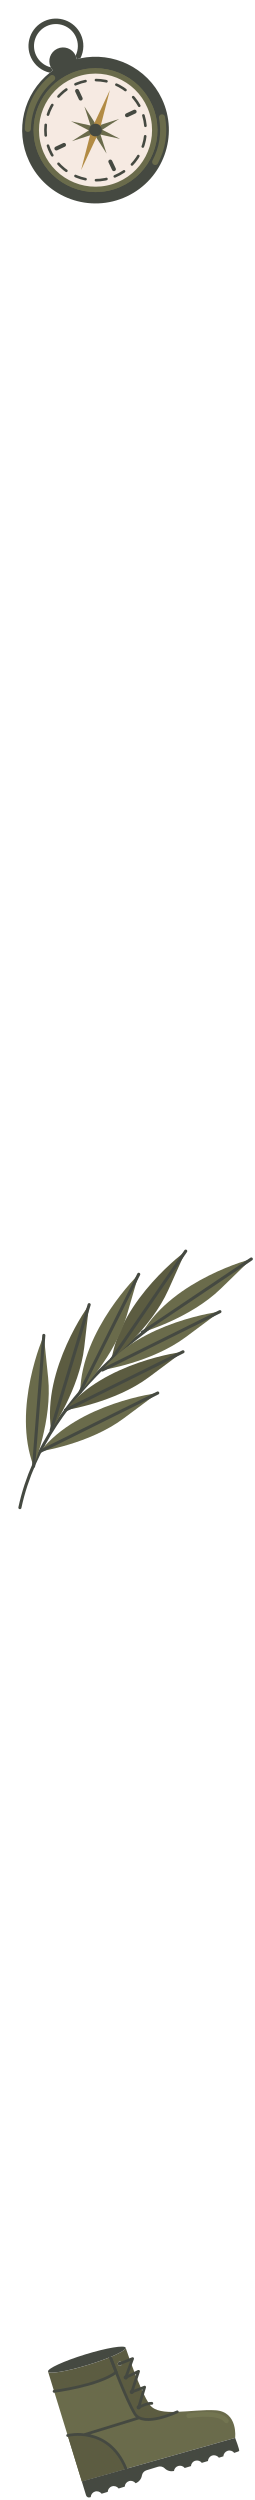
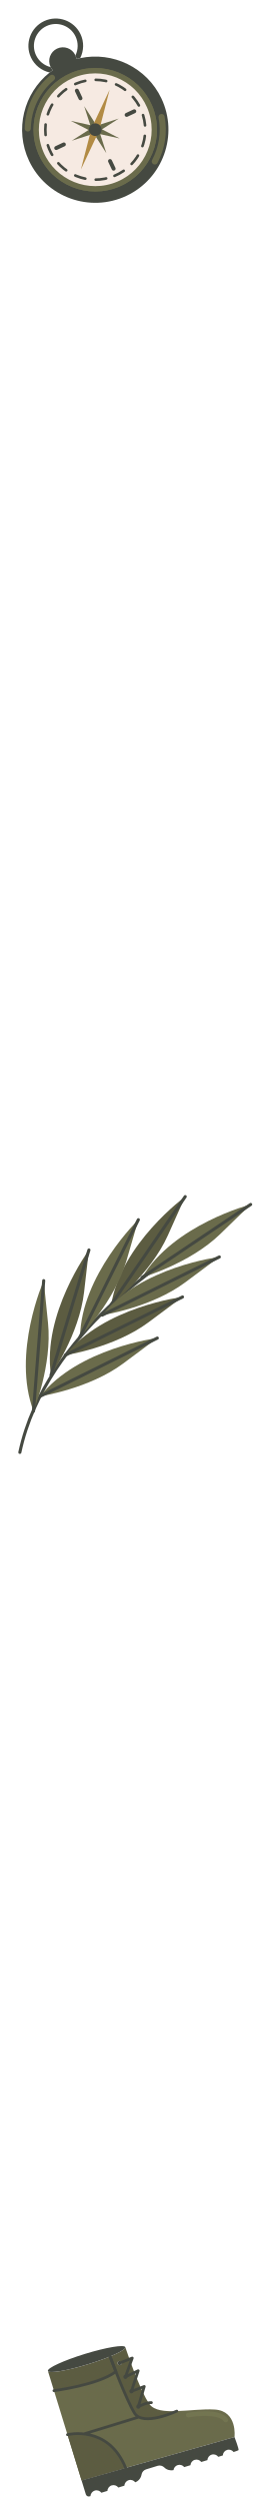
- <svg xmlns="http://www.w3.org/2000/svg" width="115" height="1131" viewBox="0 0 115 1131" fill="none">
-   <path d="M80.397 592.065S20.81 626.542 9 682.054" stroke="#454941" stroke-width="1.4" stroke-linecap="round" stroke-linejoin="round" />
-   <path d="M64.422 602.695s21.628-6.242 35.452-19.687l13.825-13.446s-34.905 9.028-49.273 33.133h-.004Z" fill="#6A6B4B" />
-   <path d="m64.422 602.695 49.277-33.133" stroke="#454941" stroke-width="1.4" stroke-linecap="round" stroke-linejoin="round" />
-   <path d="M50.462 614.988s17.796-13.787 25.675-31.387L84.019 566s-29.101 21.279-33.557 48.988Z" fill="#5C5C41" />
-   <path d="M50.462 614.988 84.02 566" stroke="#454941" stroke-width="1.4" stroke-linecap="round" stroke-linejoin="round" />
-   <path d="M46.315 619.796s22.258-3.363 37.72-14.89l15.46-11.524s-35.783 4.392-53.18 26.414Z" fill="#6A6B4B" />
-   <path d="m46.315 619.796 53.18-26.414" stroke="#454941" stroke-width="1.4" stroke-linecap="round" stroke-linejoin="round" />
-   <path d="M29.615 637.953s22.259-3.364 37.72-14.891l15.46-11.523s-35.782 4.391-53.18 26.414Z" fill="#5C5C41" />
-   <path d="m29.615 637.953 53.177-26.414" stroke="#454941" stroke-width="1.4" stroke-linecap="round" stroke-linejoin="round" />
-   <path d="M18.181 656.608s22.26-3.363 37.72-14.891l15.461-11.523s-35.783 4.392-53.18 26.414Z" fill="#6A6B4B" />
-   <path d="m18.181 656.608 53.181-26.414" stroke="#454941" stroke-width="1.4" stroke-linecap="round" stroke-linejoin="round" />
-   <path d="M36.296 629.635S52.012 613.52 57.388 595l5.371-18.52s-25.881 25.097-26.463 53.155Z" fill="#6A6B4B" />
-   <path d="M36.296 629.635 62.76 576.48" stroke="#454941" stroke-width="1.4" stroke-linecap="round" stroke-linejoin="round" />
-   <path d="M23.132 647.055s12.804-18.516 15.003-37.675l2.2-19.158s-21.324 29.072-17.207 56.829l.004.004Z" fill="#5C5C41" />
-   <path d="m23.132 647.055 17.207-56.833" stroke="#454941" stroke-width="1.4" stroke-linecap="round" stroke-linejoin="round" />
-   <path d="M15.201 663.327s8.536-20.829 6.58-40.013l-1.956-19.185s-14.594 32.968-4.62 59.198H15.2Z" fill="#6A6B4B" />
-   <path d="m15.2 663.327 4.622-59.198" stroke="#454941" stroke-width="1.4" stroke-linecap="round" stroke-linejoin="round" />
-   <path d="m106.376 1102.91-49.373 14L37 1122.58l-12.523-40.74s20.072-2.56 28.083-8.64c2.424 6.14 6.069 14.96 8.45 18.84.488.8 1.157 1.37 1.977 1.78 5.335 2.67 16.454-2.35 17.166-2.7l.036-.01c5.613-.17 12.01-1.03 17.237-.7 10.39.62 8.95 12.49 8.95 12.49l.001.01Z" fill="#6A6B4B" />
-   <path d="m57.003 1116.91-20.005 5.67-6.381-20.77s18.409-4.66 26.385 15.09l.001.01Zm23.149-25.79c-.713.34-11.829 5.37-17.166 2.7-.819-.41-1.492-.97-1.976-1.78-2.387-3.88-6.032-12.7-8.45-18.84-8.012 6.08-28.084 8.64-28.084 8.64l-2.747-8.94c.475 1.29 8.598-.1 18.282-3.08 9.683-2.97 17.226-6.42 16.83-7.71 0 0 .746 2.23 1.887 5.42.17.49.343.99.54 1.5.513 1.42 1.115 2.98 1.708 4.59.254.63.516 1.29.78 1.95l.005.01c.677 1.68 1.387 3.35 2.096 4.95.278.65.573 1.27.858 1.88.922 1.96 1.83 3.69 2.656 4.95.174.25.322.46.484.67 2.122 2.83 6.834 3.29 12.305 3.1l-.008-.01Zm-25.651-20.9c.51-.16.78-.69.629-1.19l-.023-.07a.928.928 0 0 0-1.164-.55.933.933 0 0 0-.611 1.18c.157.51.677.78 1.169.63Z" fill="#5C5C41" />
-   <path d="M50.055 1066.74s7.128 19.05 10.96 25.3c3.83 6.25 19.177-.92 19.177-.92m-49.58 10.69s18.417-4.66 26.387 15.1m5.983-23.1-24.94 7.67" stroke="#454941" stroke-width="1.27" stroke-linecap="round" stroke-linejoin="round" />
-   <path d="M55.136 1069.03a.941.941 0 0 1-.63 1.18.94.94 0 0 1-1.186-.62.947.947 0 0 1 .629-1.19.947.947 0 0 1 1.187.63Zm2.666 6.26a.956.956 0 0 1-.629 1.19.954.954 0 0 1-1.187-.63.947.947 0 0 1 .63-1.19.955.955 0 0 1 1.186.63Zm2.722 6.57a.941.941 0 0 1-.629 1.18.94.94 0 0 1-1.186-.62.947.947 0 0 1 .628-1.19.946.946 0 0 1 1.187.63Zm3.126 6.95a.956.956 0 0 1-.628 1.19.955.955 0 0 1-1.187-.63.955.955 0 0 1 .629-1.19.954.954 0 0 1 1.186.63Zm-6.81-26.7c.397 1.29-7.131 4.73-16.83 7.71-9.698 2.99-17.804 4.36-18.28 3.08-.201-.65 1.577-1.86 4.627-3.25 3.05-1.4 7.362-3.02 12.213-4.51 9.698-2.98 17.87-4.34 18.27-3.03Zm51.362 46.73c-.05.1-.875.39-2.226.85-.687-.88-1.853-1.3-2.976-.95a2.748 2.748 0 0 0-1.932 2.5l-2.053.63a2.736 2.736 0 0 0-3.004-.99c-1.141.35-1.864 1.37-1.942 2.49-.908.28-1.839.54-2.764.83a2.759 2.759 0 0 0-2.998-.95c-1.144.35-1.84 1.32-1.918 2.42-.98.3-1.932.58-2.822.85a2.736 2.736 0 0 0-2.941-.91c-1.105.34-1.786 1.25-1.923 2.28-1.492.32-3.049-.09-4.156-1.17l-.035-.05a3.049 3.049 0 0 0-2.989-.73l-5.267 1.62a2.99 2.99 0 0 0-2.059 2.36 4.57 4.57 0 0 1-2.84 3.5c-.687-.88-1.858-1.32-2.985-.97a2.752 2.752 0 0 0-1.936 2.5l-2.763.85a2.75 2.75 0 0 0-3.008-.98 2.73 2.73 0 0 0-1.932 2.5l-2.745.84c-.692-.9-1.881-1.33-3.005-.98a2.757 2.757 0 0 0-1.936 2.5l-.398.12a1.357 1.357 0 0 1-1.708-.9l-1.944-6.33 20.005-5.67 49.373-14s2.089 5.44 1.825 5.94h.002Z" fill="#454941" />
-   <path d="M50.053 1066.74s1.02 2.73 2.506 6.46m-28.084 8.64s20.066-2.55 28.083-8.63m1.67-3.9 5.752-2.27-3.085 8.53 5.774-2.77-3.053 9.34 5.815-2.2-2.687 9.15s3.891-1.99 5.927-1.82" stroke="#454941" stroke-width="1.27" stroke-linecap="round" stroke-linejoin="round" />
-   <path opacity=".67" d="M102.727 1096.19c-.427.14-.909-.01-1.178-.4-2.381-3.45-12.34-2.49-15.979-1.83-.572.1-1.121-.28-1.226-.85-.105-.57.257-1.13.848-1.23 1.476-.26 14.511-2.47 18.092 2.7a1.056 1.056 0 0 1-.558 1.61h.001Z" fill="#787A54" />
+ <svg xmlns="http://www.w3.org/2000/svg" width="115" height="1134" viewBox="0 0 115 1134" fill="none">
+   <path d="M80.397 569.065S20.81 603.542 9 659.054" stroke="#454941" stroke-width="1.4" stroke-linecap="round" stroke-linejoin="round" />
+   <path d="M64.422 579.695s21.628-6.242 35.452-19.687l13.825-13.446s-34.905 9.028-49.273 33.133h-.004Z" fill="#6A6B4B" />
+   <path d="m64.422 579.695 49.277-33.133" stroke="#454941" stroke-width="1.4" stroke-linecap="round" stroke-linejoin="round" />
+   <path d="M50.462 591.988s17.796-13.787 25.675-31.387L84.019 543s-29.101 21.279-33.557 48.988Z" fill="#5C5C41" />
+   <path d="M50.462 591.988 84.02 543" stroke="#454941" stroke-width="1.4" stroke-linecap="round" stroke-linejoin="round" />
+   <path d="M46.315 596.796s22.258-3.363 37.72-14.89l15.46-11.524s-35.783 4.392-53.18 26.414Z" fill="#6A6B4B" />
+   <path d="m46.315 596.796 53.18-26.414" stroke="#454941" stroke-width="1.4" stroke-linecap="round" stroke-linejoin="round" />
+   <path d="M29.615 614.953s22.259-3.364 37.72-14.891l15.46-11.523s-35.782 4.391-53.18 26.414Z" fill="#5C5C41" />
+   <path d="m29.615 614.953 53.177-26.414" stroke="#454941" stroke-width="1.4" stroke-linecap="round" stroke-linejoin="round" />
+   <path d="M18.181 633.608s22.26-3.363 37.72-14.891l15.461-11.523s-35.783 4.392-53.18 26.414Z" fill="#6A6B4B" />
+   <path d="m18.181 633.608 53.181-26.414" stroke="#454941" stroke-width="1.4" stroke-linecap="round" stroke-linejoin="round" />
+   <path d="M36.296 606.635S52.012 590.52 57.388 572l5.37-18.52s-25.88 25.097-26.462 53.155Z" fill="#6A6B4B" />
+   <path d="M36.296 606.635 62.76 553.48" stroke="#454941" stroke-width="1.4" stroke-linecap="round" stroke-linejoin="round" />
+   <path d="M23.132 624.055s12.804-18.516 15.003-37.675l2.2-19.158s-21.324 29.072-17.207 56.829l.004.004Z" fill="#5C5C41" />
+   <path d="m23.132 624.055 17.207-56.833" stroke="#454941" stroke-width="1.4" stroke-linecap="round" stroke-linejoin="round" />
+   <path d="M15.2 640.327s8.537-20.829 6.581-40.013l-1.956-19.185s-14.594 32.968-4.62 59.198H15.2Z" fill="#6A6B4B" />
+   <path d="m15.2 640.327 4.622-59.198" stroke="#454941" stroke-width="1.4" stroke-linecap="round" stroke-linejoin="round" />
+   <path d="m106.376 1105.91-49.373 14L37 1125.58l-12.523-40.74s20.072-2.56 28.083-8.64c2.424 6.14 6.069 14.96 8.45 18.84.488.8 1.157 1.37 1.977 1.78 5.335 2.67 16.454-2.35 17.166-2.7l.036-.01c5.613-.17 12.01-1.03 17.237-.7 10.39.62 8.95 12.49 8.95 12.49l.001.01Z" fill="#6A6B4B" />
+   <path d="m57.003 1119.91-20.005 5.67-6.381-20.77s18.409-4.66 26.385 15.09l.001.01Zm23.149-25.79c-.713.34-11.829 5.37-17.166 2.7-.819-.41-1.492-.97-1.976-1.78-2.387-3.88-6.032-12.7-8.45-18.84-8.012 6.08-28.084 8.64-28.084 8.64l-2.747-8.94c.475 1.29 8.598-.1 18.282-3.08 9.683-2.97 17.226-6.42 16.83-7.71 0 0 .746 2.23 1.887 5.42.169.49.342.99.54 1.5.513 1.42 1.115 2.98 1.708 4.59.254.63.516 1.29.78 1.95l.005.01c.677 1.68 1.387 3.35 2.096 4.95.278.65.573 1.27.858 1.88.922 1.96 1.83 3.69 2.656 4.95.174.25.322.46.484.67 2.122 2.83 6.834 3.29 12.305 3.1l-.008-.01Zm-25.651-20.9a.95.95 0 0 0 .628-1.19l-.022-.07a.928.928 0 0 0-1.164-.55.933.933 0 0 0-.611 1.18c.157.51.677.78 1.169.63Z" fill="#5C5C41" />
+   <path d="M50.055 1069.74s7.128 19.05 10.96 25.3c3.83 6.25 19.177-.92 19.177-.92m-49.58 10.69s18.417-4.66 26.386 15.1m5.984-23.1-24.94 7.67" stroke="#454941" stroke-width="1.27" stroke-linecap="round" stroke-linejoin="round" />
+   <path d="M55.136 1072.03a.941.941 0 0 1-.63 1.18.94.94 0 0 1-1.186-.62.947.947 0 0 1 .629-1.19.947.947 0 0 1 1.187.63Zm2.666 6.26a.956.956 0 0 1-.629 1.19.954.954 0 0 1-1.187-.63.947.947 0 0 1 .63-1.19.955.955 0 0 1 1.186.63Zm2.722 6.57a.941.941 0 0 1-.629 1.18.94.94 0 0 1-1.186-.62.947.947 0 0 1 .628-1.19.947.947 0 0 1 1.187.63Zm3.126 6.95a.956.956 0 0 1-.628 1.19.955.955 0 0 1-1.187-.63.955.955 0 0 1 .629-1.19.954.954 0 0 1 1.186.63Zm-6.81-26.7c.397 1.29-7.131 4.73-16.83 7.71-9.698 2.99-17.804 4.36-18.28 3.08-.201-.65 1.577-1.86 4.627-3.25 3.05-1.4 7.362-3.02 12.213-4.51 9.698-2.98 17.87-4.34 18.27-3.03Zm51.362 46.73c-.05.1-.875.39-2.226.85-.687-.88-1.853-1.3-2.976-.95a2.748 2.748 0 0 0-1.932 2.5l-2.053.63a2.736 2.736 0 0 0-3.004-.99c-1.141.35-1.864 1.37-1.942 2.49-.908.28-1.839.54-2.764.83a2.759 2.759 0 0 0-2.998-.95c-1.144.35-1.84 1.32-1.918 2.42-.98.3-1.932.58-2.822.85a2.736 2.736 0 0 0-2.941-.91c-1.105.34-1.786 1.25-1.923 2.28-1.492.32-3.049-.09-4.156-1.17l-.035-.05a3.049 3.049 0 0 0-2.989-.73l-5.267 1.62a2.99 2.99 0 0 0-2.059 2.36 4.57 4.57 0 0 1-2.84 3.5c-.687-.88-1.858-1.32-2.985-.97a2.752 2.752 0 0 0-1.936 2.5l-2.763.85a2.75 2.75 0 0 0-3.008-.98 2.73 2.73 0 0 0-1.932 2.5l-2.745.84c-.692-.9-1.881-1.33-3.005-.98a2.757 2.757 0 0 0-1.936 2.5l-.398.12a1.357 1.357 0 0 1-1.708-.9l-1.944-6.33 20.005-5.67 49.373-14s2.089 5.44 1.825 5.94h.002Z" fill="#454941" />
+   <path d="M50.053 1069.74s1.02 2.73 2.506 6.46m-28.084 8.64s20.065-2.55 28.083-8.63m1.67-3.9 5.752-2.27-3.085 8.53 5.774-2.77-3.053 9.34 5.815-2.2-2.687 9.15s3.891-1.99 5.927-1.82" stroke="#454941" stroke-width="1.27" stroke-linecap="round" stroke-linejoin="round" />
+   <path opacity=".67" d="M102.727 1099.19c-.427.14-.909-.01-1.178-.4-2.381-3.45-12.34-2.49-15.979-1.83-.572.1-1.121-.28-1.226-.85-.105-.57.257-1.13.848-1.23 1.476-.26 14.511-2.47 18.092 2.7a1.056 1.056 0 0 1-.558 1.61h.001Z" fill="#787A54" />
  <path d="M36.37 26.367c-.55.119-1.122.255-1.662.396-.086-.54-.267-1.09-.485-1.62l-.054-.112c-1.46-3.096-5.163-4.448-8.282-2.977a6.225 6.225 0 0 0-2.978 8.282l.053.112c.27.507.577.995.938 1.41-.453.326-.924.686-1.367 1.033-11.76 9.348-16.026 25.916-9.352 40.096 7.806 16.572 27.59 23.692 44.168 15.884 16.573-7.806 23.693-27.59 15.886-44.162-6.674-14.18-22.166-21.439-36.862-18.33l-.003-.012Zm18.25 56.706c-13.387 6.304-29.352.562-35.656-12.825-6.303-13.387-.561-29.352 12.826-35.656 13.387-6.303 29.346-.56 35.65 12.827 6.303 13.387.56 29.352-12.826 35.656l.006-.002Z" fill="#454941" />
  <path d="M51.21 84.453c14.123-4.417 21.991-19.446 17.574-33.57-4.417-14.122-19.446-21.99-33.57-17.573-14.122 4.417-21.99 19.446-17.573 33.57 4.417 14.122 19.446 21.99 33.57 17.573Z" fill="#F6EAE2" stroke="#6A6B4B" stroke-width="2.43" stroke-linecap="round" stroke-linejoin="round" />
  <path d="M51.21 84.453c14.123-4.417 21.991-19.446 17.574-33.57-4.417-14.122-19.446-21.99-33.57-17.573-14.122 4.417-21.99 19.446-17.573 33.57 4.417 14.122 19.446 21.99 33.57 17.573Z" fill="#F6EAE2" stroke="#6A6B4B" stroke-width="2.43" stroke-linecap="round" stroke-linejoin="round" />
-   <path d="M12.583 58.302c.164-8.789 4.115-17.246 11.004-22.983M73.29 53.104c1.336 6.965.169 14.08-3.076 20.166" stroke="#6A6B4B" stroke-width="2.77" stroke-linecap="round" stroke-linejoin="round" />
+   <path d="M12.583 58.302c.163-8.789 4.115-17.246 11.004-22.983M73.29 53.104c1.336 6.965.169 14.08-3.076 20.166" stroke="#6A6B4B" stroke-width="2.77" stroke-linecap="round" stroke-linejoin="round" />
  <path d="M51.925 79.792c11.55-4.807 17.016-18.067 12.209-29.617-4.807-11.55-18.067-17.015-29.616-12.208-11.55 4.807-17.016 18.066-12.209 29.616 4.807 11.55 18.067 17.016 29.616 12.209Z" stroke="#454941" stroke-width="1.19" stroke-linecap="round" stroke-linejoin="round" stroke-dasharray="4.77 4.77" />
-   <path d="M36.883 45.413a.894.894 0 0 1-1.196-.428l-1.633-3.465a.893.893 0 0 1 .434-1.196.894.894 0 0 1 1.195.428l1.634 3.465a.894.894 0 0 1-.429 1.195l-.005.001Zm24.41 5.903-3.465 1.633a.894.894 0 0 1-1.195-.428.894.894 0 0 1 .428-1.195l3.465-1.634a.894.894 0 0 1 1.195.428.893.893 0 0 1-.434 1.197l.006-.001Zm-9.369 26.038a.894.894 0 0 1-1.195-.428l-1.633-3.465a.894.894 0 0 1 .428-1.195.893.893 0 0 1 1.196.434l1.634 3.465a.894.894 0 0 1-.428 1.195l-.002-.006ZM29.352 66.358l-3.465 1.633a.894.894 0 0 1-1.195-.428.894.894 0 0 1 .428-1.195l3.465-1.634a.893.893 0 0 1 1.196.434.894.894 0 0 1-.428 1.195l-.001-.005Zm7.181-50.842a12.322 12.322 0 0 1-.163 10.851c-.55.119-1.122.254-1.662.396-.087-.54-.267-1.09-.485-1.62a9.88 9.88 0 0 0 .056-8.566c-2.33-4.95-8.255-7.082-13.203-4.747-4.95 2.335-7.083 8.255-4.748 13.203a9.908 9.908 0 0 0 6.634 5.415c.27.507.577.995.938 1.41a41.85 41.85 0 0 0-1.367 1.033 12.293 12.293 0 0 1-8.469-6.782c-2.915-6.194-.249-13.612 5.945-16.526 6.195-2.915 13.612-.25 16.527 5.945l-.003-.012Z" fill="#454941" />
-   <path d="m46.248 58.693 7.627-4.879-8.617 2.769 1.94-8.841-4.14 8.05-4.877-7.623 2.769 8.617-8.841-1.94 8.054 4.133-7.626 4.885 8.622-2.77-1.946 8.836 4.139-8.05 4.877 7.622-2.768-8.616 8.84 1.939-8.053-4.132Z" fill="#6A6B4B" />
+   <path d="M36.882 45.413a.894.894 0 0 1-1.195-.428l-1.633-3.465a.893.893 0 0 1 .433-1.196.894.894 0 0 1 1.196.428l1.633 3.465a.894.894 0 0 1-.428 1.195l-.006.001Zm24.411 5.903-3.465 1.633a.894.894 0 0 1-1.195-.428.894.894 0 0 1 .428-1.195l3.465-1.634a.894.894 0 0 1 1.195.428.893.893 0 0 1-.434 1.197l.006-.001Zm-9.369 26.038a.894.894 0 0 1-1.195-.428l-1.634-3.465a.894.894 0 0 1 .429-1.195.893.893 0 0 1 1.196.434l1.634 3.465a.894.894 0 0 1-.428 1.195l-.002-.006ZM29.352 66.358l-3.465 1.633a.894.894 0 0 1-1.195-.428.894.894 0 0 1 .428-1.195l3.465-1.634a.893.893 0 0 1 1.196.434.894.894 0 0 1-.428 1.195l-.001-.005Zm7.181-50.842a12.322 12.322 0 0 1-.163 10.851c-.55.119-1.122.254-1.662.396-.087-.54-.267-1.09-.485-1.62a9.88 9.88 0 0 0 .056-8.566c-2.33-4.95-8.255-7.082-13.203-4.747-4.95 2.335-7.083 8.255-4.748 13.203a9.908 9.908 0 0 0 6.634 5.415c.27.507.577.995.938 1.41a41.85 41.85 0 0 0-1.367 1.033 12.293 12.293 0 0 1-8.469-6.782c-2.915-6.194-.249-13.612 5.945-16.526 6.195-2.915 13.612-.25 16.527 5.945l-.003-.012Z" fill="#454941" />
+   <path d="m46.248 58.693 7.627-4.879-8.617 2.769 1.94-8.841-4.14 8.05-4.877-7.623 2.769 8.617-8.84-1.94 8.053 4.133-7.626 4.885 8.622-2.77-1.946 8.836 4.139-8.05 4.878 7.622-2.77-8.616 8.842 1.939-8.054-4.132Z" fill="#6A6B4B" />
  <path d="m41.508 58.226 3.402 1.224 4.806-18.71-8.208 17.486Zm3.402 1.224-3.402-1.224-4.814 18.705 8.216-17.48Z" fill="#B28B44" />
-   <path d="M45.907 59.809a2.873 2.873 0 0 1-3.671 1.73 2.873 2.873 0 0 1-1.731-3.67 2.873 2.873 0 0 1 3.671-1.731 2.873 2.873 0 0 1 1.731 3.67Z" fill="#454941" />
+   <path d="M45.907 59.809a2.873 2.873 0 0 1-3.671 1.731 2.873 2.873 0 0 1-1.731-3.671 2.873 2.873 0 0 1 3.671-1.731 2.873 2.873 0 0 1 1.731 3.67Z" fill="#454941" />
</svg>
